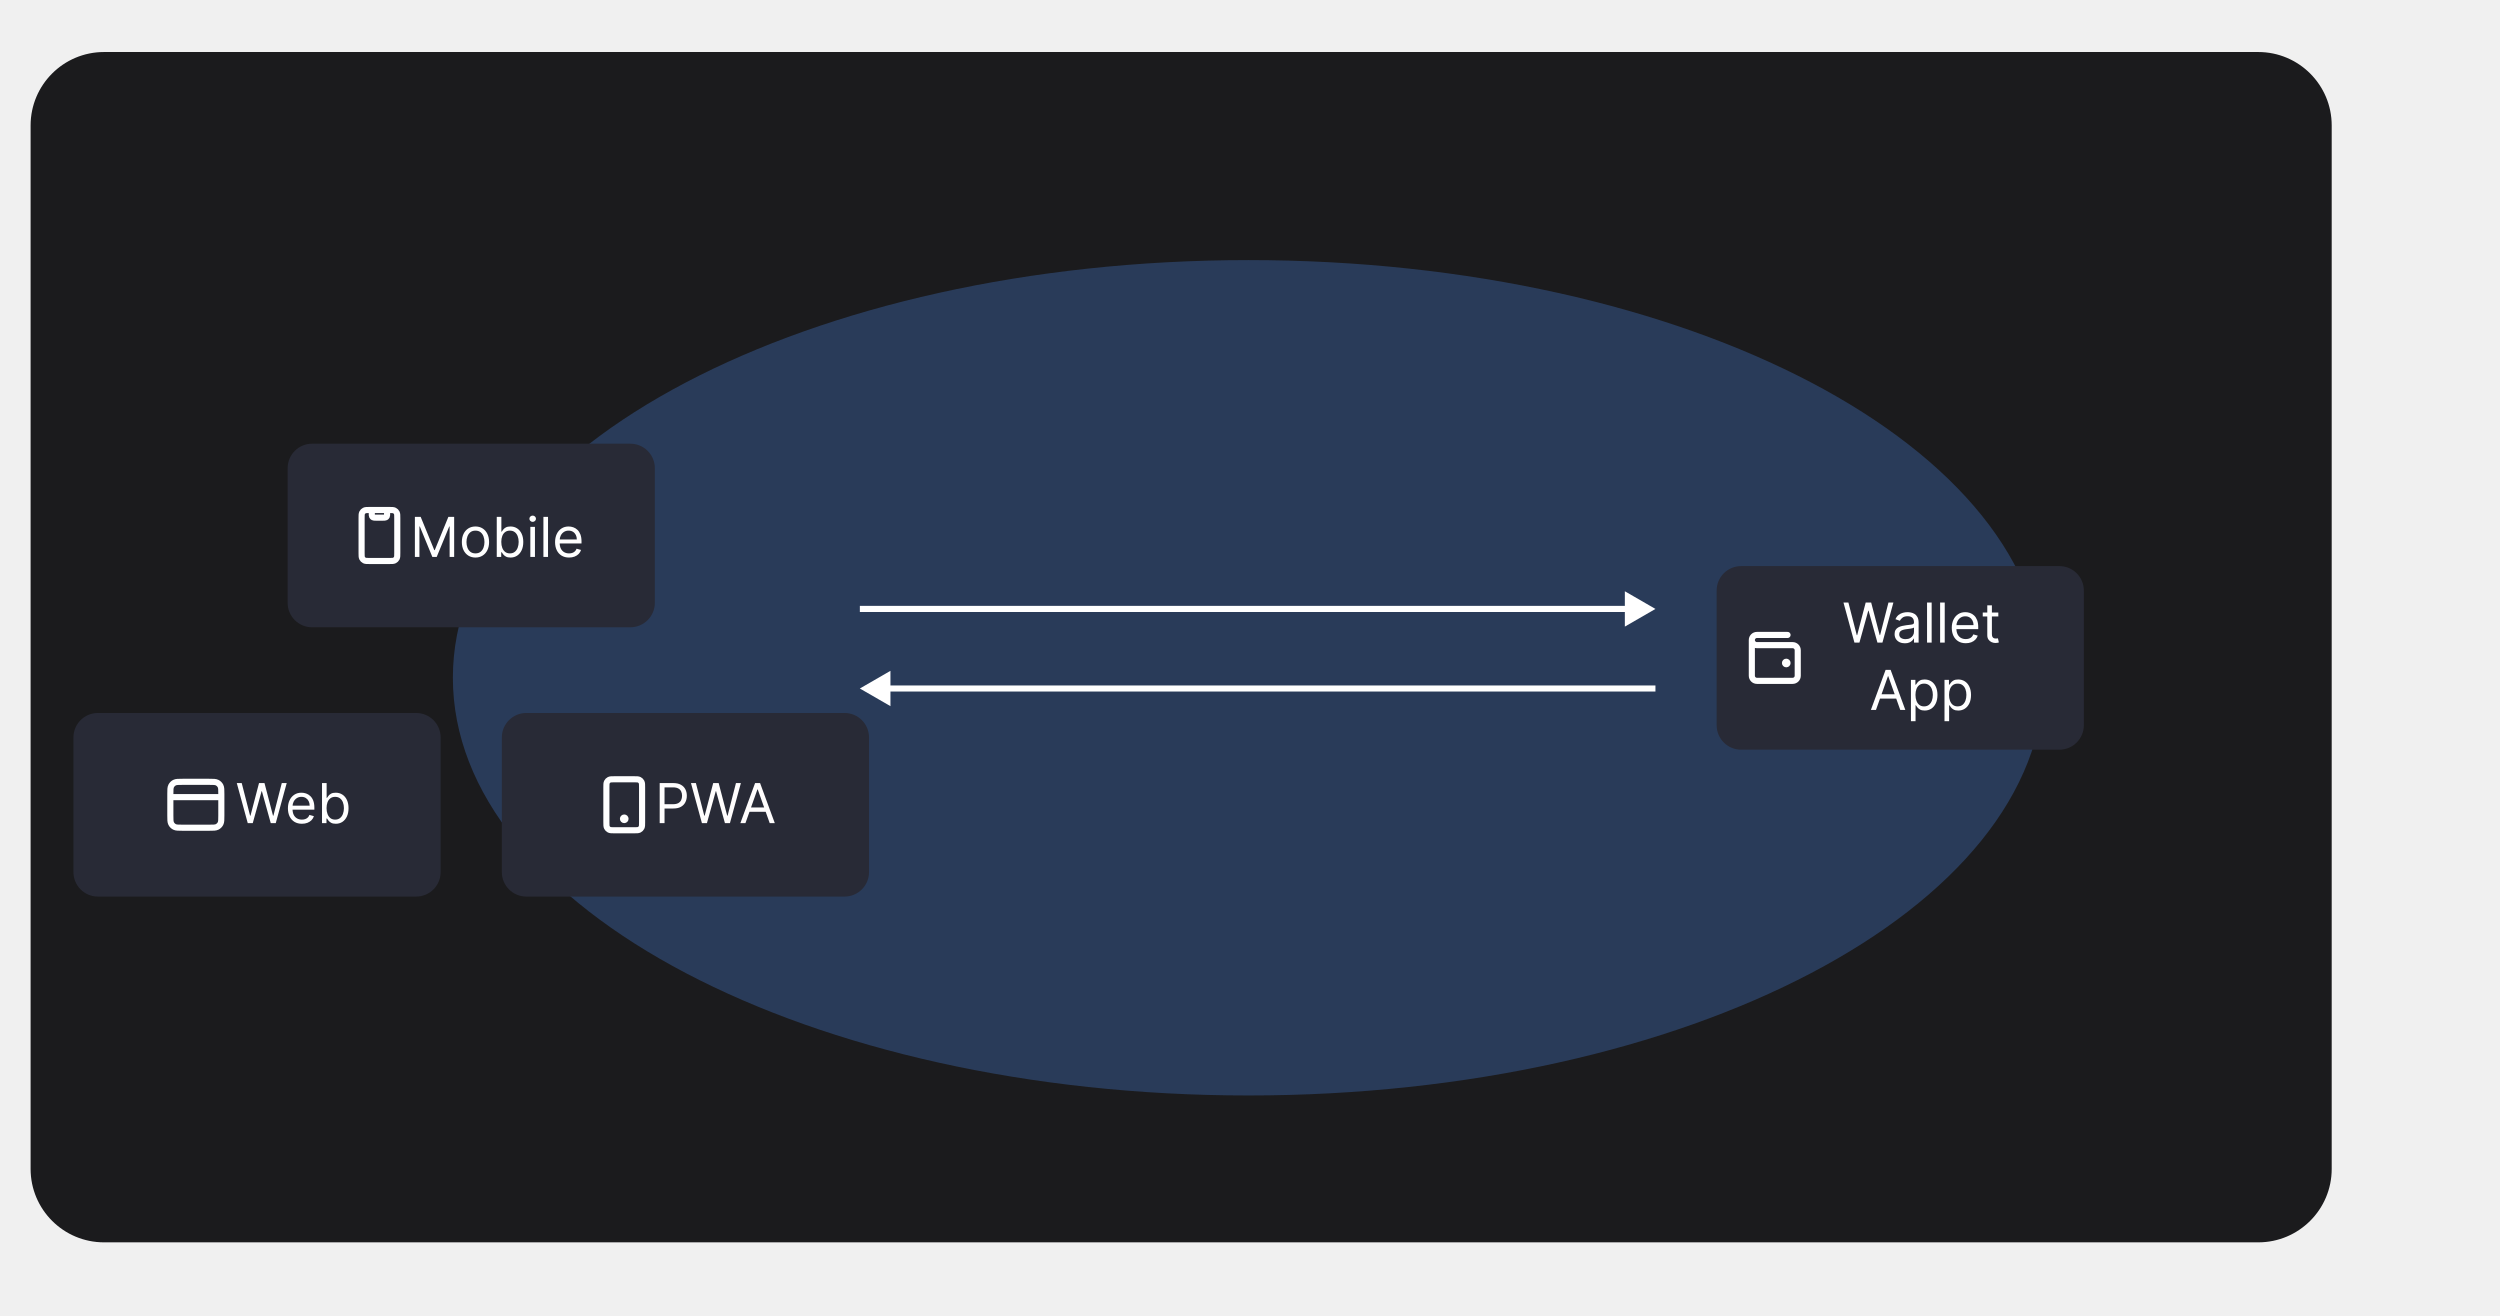
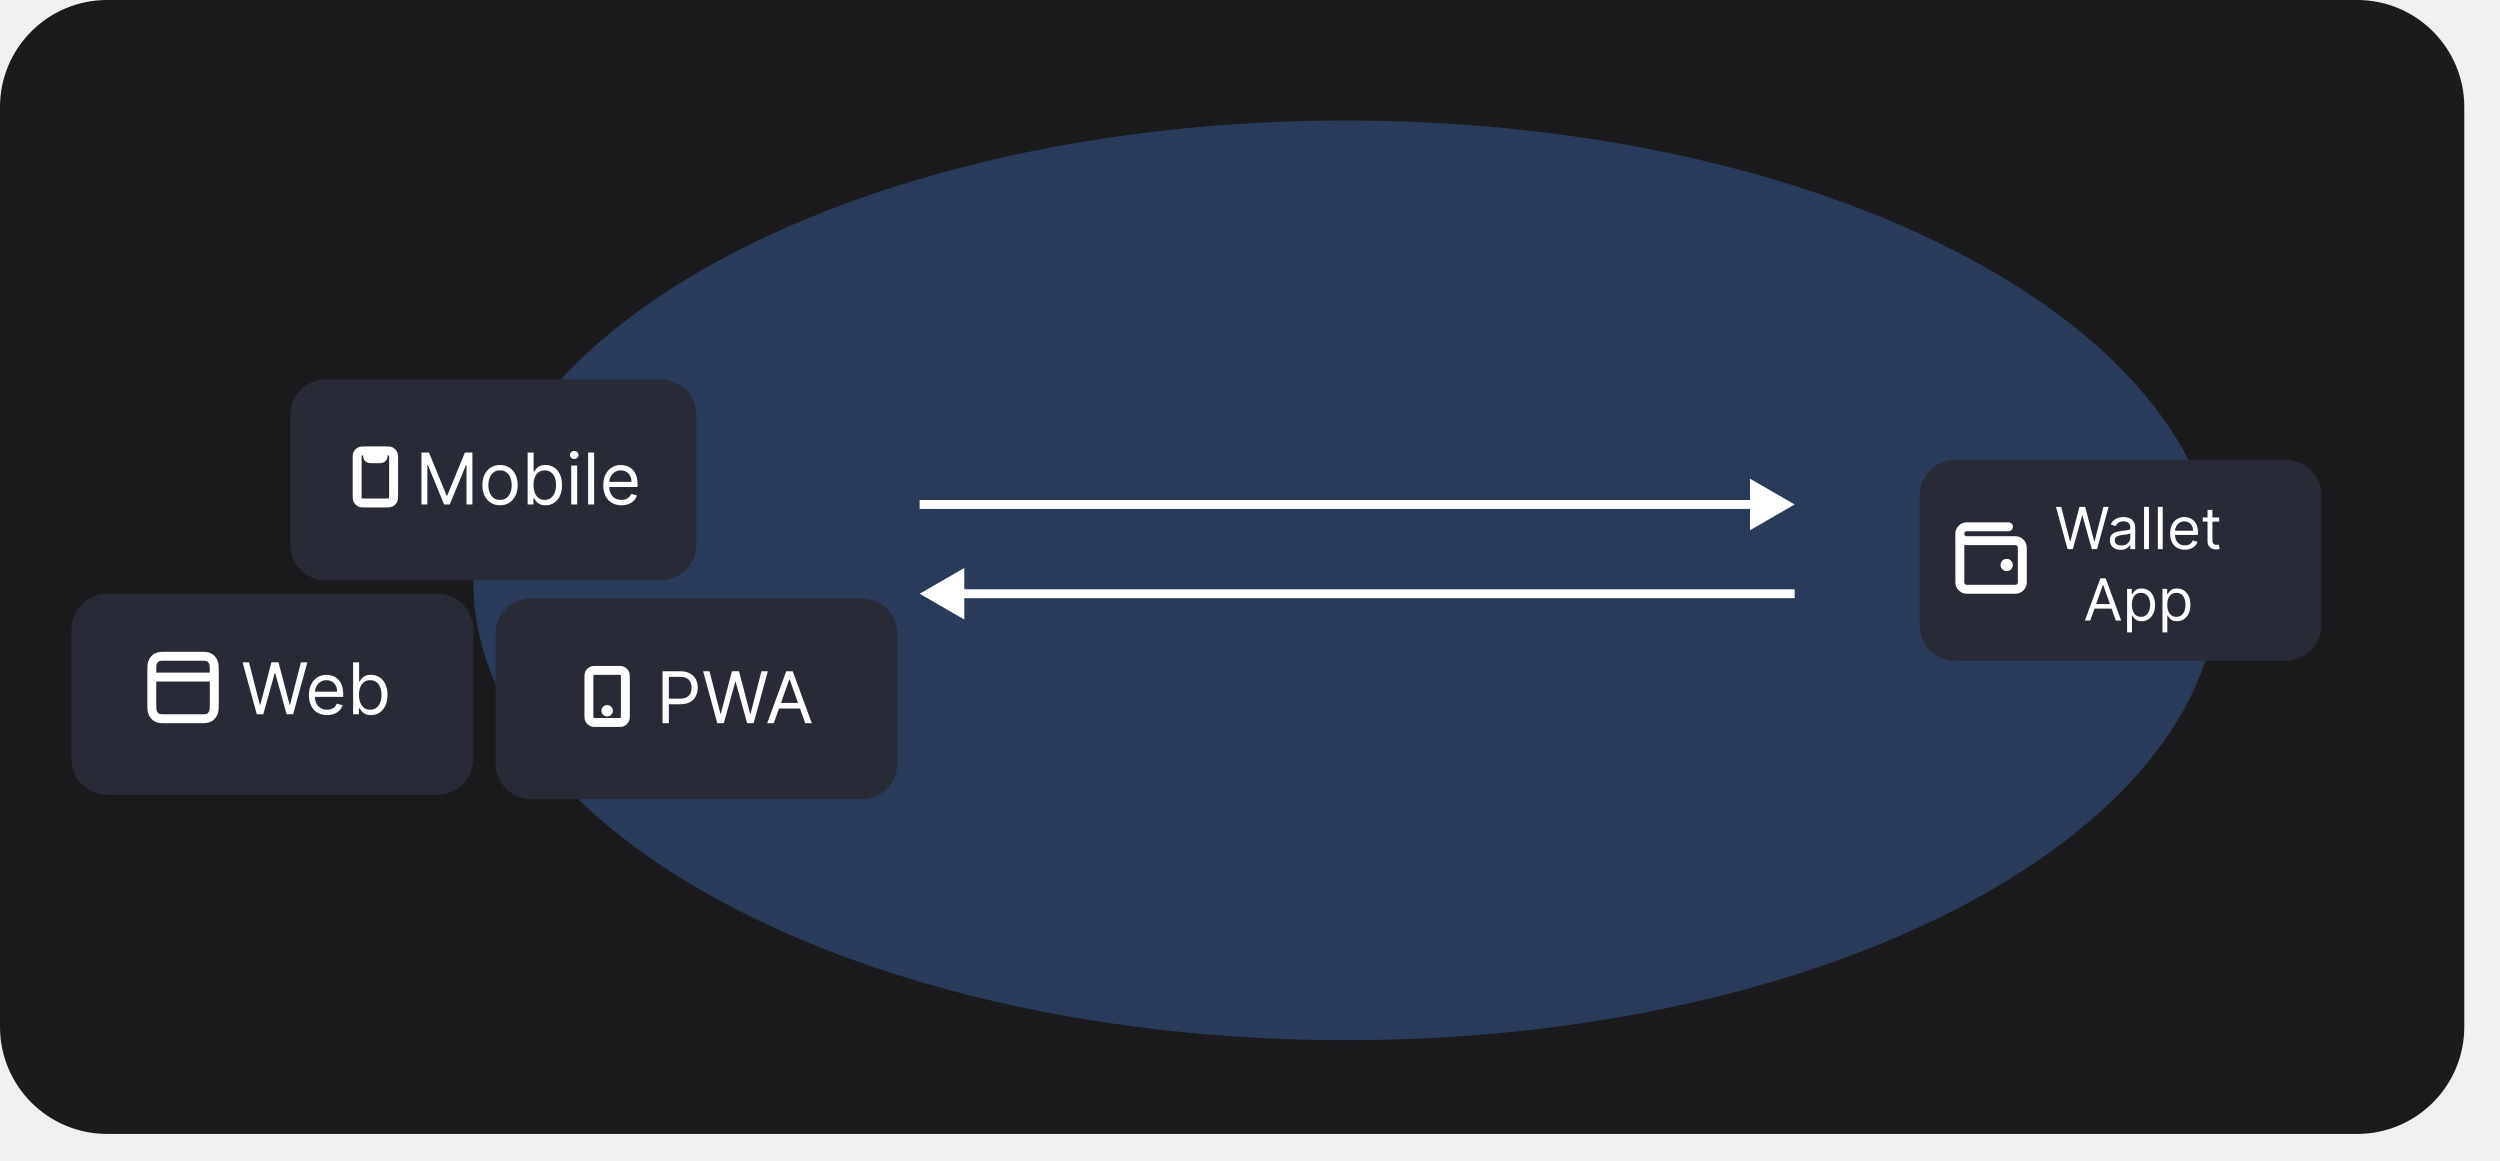
- <svg xmlns="http://www.w3.org/2000/svg" width="817" height="430" viewBox="0 0 817 430" fill="none">
-   <rect x="10" y="17" width="752" height="389" rx="24" fill="#1B1B1D" />
-   <ellipse cx="408" cy="221.5" rx="260" ry="136.5" fill="#4A86E8" fill-opacity="0.3" />
-   <path d="M541 199L531 193.227L531 204.774L541 199ZM281 200L532 200L532 198L281 198L281 200Z" fill="white" />
-   <path d="M281 225L291 230.774L291 219.226L281 225ZM290 226L541 226L541 224L290 224L290 226Z" fill="white" />
-   <path d="M94 153C94 148.582 97.582 145 102 145H206C210.418 145 214 148.582 214 153V197C214 201.418 210.418 205 206 205H102C97.582 205 94 201.418 94 197V153Z" fill="#282A36" />
-   <path d="M135.585 168.909H137.477L141.926 179.776H142.08L146.528 168.909H148.42V182H146.938V172.054H146.81L142.719 182H141.287L137.196 172.054H137.068V182H135.585V168.909ZM155.383 182.205C154.497 182.205 153.719 181.994 153.05 181.572C152.385 181.15 151.865 180.56 151.49 179.801C151.119 179.043 150.934 178.156 150.934 177.142C150.934 176.119 151.119 175.227 151.49 174.464C151.865 173.701 152.385 173.109 153.05 172.687C153.719 172.265 154.497 172.054 155.383 172.054C156.269 172.054 157.045 172.265 157.71 172.687C158.379 173.109 158.899 173.701 159.269 174.464C159.644 175.227 159.832 176.119 159.832 177.142C159.832 178.156 159.644 179.043 159.269 179.801C158.899 180.56 158.379 181.15 157.71 181.572C157.045 181.994 156.269 182.205 155.383 182.205ZM155.383 180.849C156.056 180.849 156.61 180.677 157.045 180.332C157.48 179.987 157.801 179.533 158.01 178.97C158.219 178.408 158.323 177.798 158.323 177.142C158.323 176.486 158.219 175.874 158.01 175.308C157.801 174.741 157.48 174.283 157.045 173.933C156.61 173.584 156.056 173.409 155.383 173.409C154.71 173.409 154.156 173.584 153.721 173.933C153.286 174.283 152.965 174.741 152.756 175.308C152.547 175.874 152.443 176.486 152.443 177.142C152.443 177.798 152.547 178.408 152.756 178.97C152.965 179.533 153.286 179.987 153.721 180.332C154.156 180.677 154.71 180.849 155.383 180.849ZM162.339 182V168.909H163.848V173.741H163.975C164.086 173.571 164.24 173.354 164.436 173.089C164.636 172.821 164.922 172.582 165.292 172.374C165.667 172.161 166.174 172.054 166.814 172.054C167.64 172.054 168.369 172.261 169 172.674C169.63 173.087 170.123 173.673 170.476 174.432C170.83 175.19 171.007 176.085 171.007 177.116C171.007 178.156 170.83 179.058 170.476 179.82C170.123 180.579 169.632 181.167 169.006 181.585C168.38 181.998 167.657 182.205 166.839 182.205C166.208 182.205 165.703 182.1 165.324 181.891C164.945 181.678 164.653 181.437 164.449 181.169C164.244 180.896 164.086 180.67 163.975 180.491H163.797V182H162.339ZM163.822 177.091C163.822 177.832 163.931 178.487 164.148 179.053C164.365 179.616 164.683 180.057 165.1 180.376C165.518 180.692 166.029 180.849 166.635 180.849C167.265 180.849 167.792 180.683 168.213 180.351C168.64 180.014 168.959 179.562 169.172 178.996C169.39 178.425 169.498 177.79 169.498 177.091C169.498 176.401 169.392 175.778 169.179 175.224C168.97 174.666 168.652 174.225 168.226 173.901C167.804 173.573 167.274 173.409 166.635 173.409C166.021 173.409 165.505 173.565 165.088 173.876C164.67 174.183 164.355 174.613 164.142 175.167C163.929 175.717 163.822 176.358 163.822 177.091ZM173.314 182V172.182H174.823V182H173.314ZM174.081 170.545C173.787 170.545 173.534 170.445 173.321 170.245C173.112 170.045 173.007 169.804 173.007 169.523C173.007 169.241 173.112 169.001 173.321 168.8C173.534 168.6 173.787 168.5 174.081 168.5C174.375 168.5 174.627 168.6 174.836 168.8C175.049 169.001 175.155 169.241 175.155 169.523C175.155 169.804 175.049 170.045 174.836 170.245C174.627 170.445 174.375 170.545 174.081 170.545ZM179.094 168.909V182H177.586V168.909H179.094ZM185.974 182.205C185.028 182.205 184.212 181.996 183.526 181.578C182.844 181.156 182.317 180.568 181.947 179.814C181.58 179.055 181.397 178.173 181.397 177.168C181.397 176.162 181.58 175.276 181.947 174.509C182.317 173.737 182.833 173.136 183.494 172.706C184.158 172.271 184.934 172.054 185.82 172.054C186.332 172.054 186.837 172.139 187.335 172.31C187.834 172.48 188.288 172.757 188.697 173.141C189.106 173.52 189.432 174.023 189.675 174.649C189.918 175.276 190.039 176.047 190.039 176.963V177.602H182.471V176.298H188.505C188.505 175.744 188.394 175.25 188.173 174.815C187.955 174.381 187.644 174.038 187.239 173.786C186.839 173.535 186.366 173.409 185.82 173.409C185.219 173.409 184.7 173.558 184.261 173.857C183.826 174.151 183.491 174.534 183.257 175.007C183.023 175.48 182.906 175.987 182.906 176.528V177.398C182.906 178.139 183.033 178.768 183.289 179.283C183.549 179.795 183.909 180.185 184.369 180.453C184.83 180.717 185.364 180.849 185.974 180.849C186.37 180.849 186.728 180.794 187.048 180.683C187.371 180.568 187.651 180.398 187.885 180.172C188.119 179.942 188.3 179.656 188.428 179.315L189.886 179.724C189.732 180.219 189.474 180.653 189.112 181.028C188.75 181.399 188.303 181.689 187.77 181.898C187.237 182.102 186.638 182.205 185.974 182.205Z" fill="white" />
-   <path d="M126.5 166.667V167.833C126.5 168.3 126.5 168.533 126.409 168.712C126.329 168.868 126.202 168.996 126.045 169.076C125.867 169.167 125.633 169.167 125.167 169.167H122.833C122.367 169.167 122.133 169.167 121.955 169.076C121.798 168.996 121.671 168.868 121.591 168.712C121.5 168.533 121.5 168.3 121.5 167.833V166.667M120.833 183.333H127.167C128.1 183.333 128.567 183.333 128.923 183.152C129.237 182.992 129.492 182.737 129.652 182.423C129.833 182.067 129.833 181.6 129.833 180.667V169.333C129.833 168.4 129.833 167.933 129.652 167.577C129.492 167.263 129.237 167.008 128.923 166.848C128.567 166.667 128.1 166.667 127.167 166.667H120.833C119.9 166.667 119.433 166.667 119.077 166.848C118.763 167.008 118.508 167.263 118.348 167.577C118.167 167.933 118.167 168.4 118.167 169.333V180.667C118.167 181.6 118.167 182.067 118.348 182.423C118.508 182.737 118.763 182.992 119.077 183.152C119.433 183.333 119.9 183.333 120.833 183.333Z" stroke="white" stroke-width="2" stroke-linecap="round" stroke-linejoin="round" />
-   <path d="M24 241C24 236.582 27.582 233 32 233H136C140.418 233 144 236.582 144 241V285C144 289.418 140.418 293 136 293H32C27.582 293 24 289.418 24 285V241Z" fill="#282A36" />
-   <path d="M72.333 260.5H55.667M55.667 259.5L55.667 266.5C55.667 267.9 55.667 268.6 55.939 269.135C56.179 269.605 56.561 269.988 57.032 270.228C57.566 270.5 58.267 270.5 59.667 270.5H68.333C69.734 270.5 70.433 270.5 70.968 270.228C71.439 269.988 71.821 269.605 72.061 269.135C72.333 268.6 72.333 267.9 72.333 266.5V259.5C72.333 258.1 72.333 257.4 72.061 256.865C71.821 256.395 71.439 256.012 70.968 255.772C70.433 255.5 69.734 255.5 68.333 255.5L59.667 255.5C58.267 255.5 57.566 255.5 57.032 255.772C56.561 256.012 56.179 256.395 55.939 256.865C55.667 257.4 55.667 258.1 55.667 259.5Z" stroke="white" stroke-width="2" stroke-linecap="round" stroke-linejoin="round" />
-   <path d="M80.963 269L77.383 255.909H78.994L81.73 266.571H81.858L84.645 255.909H86.435L89.222 266.571H89.349L92.085 255.909H93.696L90.117 269H88.48L85.591 258.568H85.489L82.599 269H80.963ZM98.669 269.205C97.723 269.205 96.907 268.996 96.221 268.578C95.539 268.156 95.013 267.568 94.642 266.814C94.276 266.055 94.092 265.173 94.092 264.168C94.092 263.162 94.276 262.276 94.642 261.509C95.013 260.737 95.528 260.136 96.189 259.706C96.854 259.271 97.629 259.054 98.516 259.054C99.027 259.054 99.532 259.139 100.031 259.31C100.529 259.48 100.983 259.757 101.392 260.141C101.801 260.52 102.127 261.023 102.37 261.649C102.613 262.276 102.734 263.047 102.734 263.963V264.602H95.166V263.298H101.2C101.2 262.744 101.089 262.25 100.868 261.815C100.651 261.381 100.339 261.038 99.935 260.786C99.534 260.535 99.061 260.409 98.516 260.409C97.915 260.409 97.395 260.558 96.956 260.857C96.521 261.151 96.187 261.534 95.952 262.007C95.718 262.48 95.601 262.987 95.601 263.528V264.398C95.601 265.139 95.729 265.768 95.984 266.283C96.244 266.795 96.604 267.185 97.065 267.453C97.525 267.717 98.06 267.849 98.669 267.849C99.065 267.849 99.423 267.794 99.743 267.683C100.067 267.568 100.346 267.398 100.58 267.172C100.815 266.942 100.996 266.656 101.124 266.315L102.581 266.724C102.428 267.219 102.17 267.653 101.808 268.028C101.445 268.399 100.998 268.689 100.465 268.898C99.933 269.102 99.334 269.205 98.669 269.205ZM105.234 269V255.909H106.742V260.741H106.87C106.981 260.571 107.134 260.354 107.33 260.089C107.531 259.821 107.816 259.582 108.187 259.374C108.562 259.161 109.069 259.054 109.708 259.054C110.535 259.054 111.263 259.261 111.894 259.674C112.525 260.087 113.017 260.673 113.371 261.432C113.724 262.19 113.901 263.085 113.901 264.116C113.901 265.156 113.724 266.058 113.371 266.82C113.017 267.579 112.527 268.167 111.901 268.585C111.274 268.998 110.552 269.205 109.734 269.205C109.103 269.205 108.598 269.1 108.219 268.891C107.839 268.678 107.548 268.437 107.343 268.169C107.138 267.896 106.981 267.67 106.87 267.491H106.691V269H105.234ZM106.717 264.091C106.717 264.832 106.825 265.487 107.043 266.053C107.26 266.616 107.577 267.057 107.995 267.376C108.413 267.692 108.924 267.849 109.529 267.849C110.16 267.849 110.686 267.683 111.108 267.351C111.534 267.014 111.854 266.562 112.067 265.996C112.284 265.425 112.393 264.79 112.393 264.091C112.393 263.401 112.286 262.778 112.073 262.224C111.864 261.666 111.547 261.225 111.121 260.901C110.699 260.573 110.168 260.409 109.529 260.409C108.915 260.409 108.4 260.565 107.982 260.876C107.565 261.183 107.249 261.613 107.036 262.167C106.823 262.717 106.717 263.358 106.717 264.091Z" fill="white" />
-   <path d="M164 241C164 236.582 167.582 233 172 233H276C280.418 233 284 236.582 284 241V285C284 289.418 280.418 293 276 293H172C167.582 293 164 289.418 164 285V241Z" fill="#282A36" />
-   <path d="M215.585 269V255.909H220.009C221.036 255.909 221.875 256.094 222.527 256.465C223.183 256.832 223.669 257.328 223.984 257.955C224.3 258.581 224.457 259.28 224.457 260.051C224.457 260.822 224.3 261.523 223.984 262.154C223.673 262.785 223.192 263.288 222.54 263.663C221.888 264.033 221.053 264.219 220.034 264.219H216.864V262.812H219.983C220.686 262.812 221.251 262.691 221.677 262.448C222.103 262.205 222.412 261.877 222.604 261.464C222.8 261.046 222.898 260.575 222.898 260.051C222.898 259.527 222.8 259.058 222.604 258.645C222.412 258.232 222.101 257.908 221.67 257.673C221.24 257.435 220.669 257.315 219.957 257.315H217.17V269H215.585ZM229.389 269L225.809 255.909H227.42L230.156 266.571H230.284L233.071 255.909H234.86L237.647 266.571H237.775L240.511 255.909H242.122L238.542 269H236.906L234.017 258.568H233.914L231.025 269H229.389ZM243.614 269H241.952L246.759 255.909H248.396L253.202 269H251.54L247.629 257.98H247.526L243.614 269ZM244.228 263.886H250.927V265.293H244.228V263.886Z" fill="#FFFDFD" />
-   <path d="M204 267.583H204.008M200.833 271.333H207.167C208.1 271.333 208.567 271.333 208.923 271.152C209.237 270.992 209.492 270.737 209.652 270.423C209.833 270.067 209.833 269.6 209.833 268.667V257.333C209.833 256.4 209.833 255.933 209.652 255.577C209.492 255.263 209.237 255.008 208.923 254.848C208.567 254.667 208.1 254.667 207.167 254.667H200.833C199.9 254.667 199.433 254.667 199.077 254.848C198.763 255.008 198.508 255.263 198.348 255.577C198.167 255.933 198.167 256.4 198.167 257.333V268.667C198.167 269.6 198.167 270.067 198.348 270.423C198.508 270.737 198.763 270.992 199.077 271.152C199.433 271.333 199.9 271.333 200.833 271.333ZM204.417 267.583C204.417 267.813 204.23 268 204 268C203.77 268 203.583 267.813 203.583 267.583C203.583 267.353 203.77 267.167 204 267.167C204.23 267.167 204.417 267.353 204.417 267.583Z" stroke="white" stroke-width="2" stroke-linecap="round" stroke-linejoin="round" />
-   <path d="M561 193C561 188.582 564.582 185 569 185H673C677.418 185 681 188.582 681 193V237C681 241.418 677.418 245 673 245H569C564.582 245 561 241.418 561 237V193Z" fill="#282A36" />
-   <path d="M606.027 210L602.447 196.909H604.058L606.794 207.571H606.921L609.708 196.909H611.498L614.285 207.571H614.413L617.149 196.909H618.76L615.18 210H613.544L610.654 199.568H610.552L607.663 210H606.027ZM622.505 210.23C621.883 210.23 621.318 210.113 620.811 209.879C620.304 209.64 619.902 209.297 619.603 208.849C619.305 208.398 619.156 207.852 619.156 207.213C619.156 206.651 619.267 206.195 619.488 205.845C619.71 205.491 620.006 205.214 620.377 205.014C620.747 204.814 621.157 204.665 621.604 204.567C622.056 204.464 622.509 204.384 622.965 204.324C623.562 204.247 624.046 204.19 624.416 204.151C624.791 204.109 625.064 204.038 625.235 203.94C625.409 203.842 625.497 203.672 625.497 203.429V203.378C625.497 202.747 625.324 202.257 624.979 201.908C624.638 201.558 624.12 201.384 623.426 201.384C622.706 201.384 622.141 201.541 621.732 201.857C621.323 202.172 621.035 202.509 620.869 202.866L619.437 202.355C619.693 201.759 620.034 201.294 620.46 200.962C620.89 200.625 621.359 200.391 621.866 200.259C622.377 200.122 622.88 200.054 623.375 200.054C623.69 200.054 624.052 200.092 624.461 200.169C624.875 200.241 625.273 200.393 625.657 200.623C626.044 200.853 626.366 201.2 626.622 201.665C626.877 202.129 627.005 202.751 627.005 203.531V210H625.497V208.67H625.42C625.318 208.884 625.147 209.112 624.909 209.354C624.67 209.597 624.353 209.804 623.956 209.974C623.56 210.145 623.076 210.23 622.505 210.23ZM622.735 208.875C623.332 208.875 623.835 208.758 624.244 208.523C624.657 208.289 624.968 207.987 625.177 207.616C625.39 207.245 625.497 206.855 625.497 206.446V205.065C625.433 205.142 625.292 205.212 625.075 205.276C624.862 205.336 624.615 205.389 624.333 205.436C624.056 205.479 623.786 205.517 623.522 205.551C623.262 205.581 623.051 205.607 622.889 205.628C622.497 205.679 622.13 205.762 621.789 205.877C621.453 205.988 621.18 206.156 620.971 206.382C620.767 206.604 620.664 206.906 620.664 207.29C620.664 207.814 620.858 208.21 621.246 208.479C621.638 208.743 622.134 208.875 622.735 208.875ZM631.267 196.909V210H629.759V196.909H631.267ZM635.539 196.909V210H634.03V196.909H635.539ZM642.418 210.205C641.472 210.205 640.656 209.996 639.97 209.578C639.288 209.156 638.762 208.568 638.391 207.814C638.025 207.055 637.841 206.173 637.841 205.168C637.841 204.162 638.025 203.276 638.391 202.509C638.762 201.737 639.277 201.136 639.938 200.706C640.603 200.271 641.378 200.054 642.265 200.054C642.776 200.054 643.281 200.139 643.78 200.31C644.278 200.48 644.732 200.757 645.141 201.141C645.55 201.52 645.876 202.023 646.119 202.649C646.362 203.276 646.483 204.047 646.483 204.963V205.602H638.915V204.298H644.949C644.949 203.744 644.839 203.25 644.617 202.815C644.4 202.381 644.089 202.038 643.684 201.786C643.283 201.535 642.81 201.409 642.265 201.409C641.664 201.409 641.144 201.558 640.705 201.857C640.27 202.151 639.936 202.534 639.701 203.007C639.467 203.48 639.35 203.987 639.35 204.528V205.398C639.35 206.139 639.478 206.768 639.733 207.283C639.993 207.795 640.353 208.185 640.814 208.453C641.274 208.717 641.809 208.849 642.418 208.849C642.814 208.849 643.172 208.794 643.492 208.683C643.816 208.568 644.095 208.398 644.329 208.172C644.564 207.942 644.745 207.656 644.873 207.315L646.33 207.724C646.177 208.219 645.919 208.653 645.557 209.028C645.194 209.399 644.747 209.689 644.214 209.898C643.682 210.102 643.083 210.205 642.418 210.205ZM653.048 200.182V201.46H647.96V200.182H653.048ZM649.443 197.83H650.951V207.188C650.951 207.614 651.013 207.933 651.137 208.146C651.265 208.355 651.427 208.496 651.623 208.568C651.823 208.636 652.034 208.67 652.255 208.67C652.422 208.67 652.558 208.662 652.665 208.645C652.771 208.624 652.856 208.607 652.92 208.594L653.227 209.949C653.125 209.987 652.982 210.026 652.799 210.064C652.616 210.107 652.383 210.128 652.102 210.128C651.676 210.128 651.258 210.036 650.849 209.853C650.444 209.67 650.108 209.391 649.839 209.016C649.575 208.641 649.443 208.168 649.443 207.597V197.83ZM613.071 232H611.409L616.216 218.909H617.853L622.659 232H620.998L617.086 220.98H616.983L613.071 232ZM613.685 226.886H620.384V228.293H613.685V226.886ZM624.494 235.682V222.182H625.951V223.741H626.13C626.241 223.571 626.395 223.354 626.591 223.089C626.791 222.821 627.076 222.582 627.447 222.374C627.822 222.161 628.329 222.054 628.968 222.054C629.795 222.054 630.524 222.261 631.154 222.674C631.785 223.087 632.277 223.673 632.631 224.432C632.985 225.19 633.162 226.085 633.162 227.116C633.162 228.156 632.985 229.058 632.631 229.82C632.277 230.579 631.787 231.167 631.161 231.585C630.534 231.998 629.812 232.205 628.994 232.205C628.363 232.205 627.858 232.1 627.479 231.891C627.1 231.678 626.808 231.437 626.603 231.169C626.399 230.896 626.241 230.67 626.13 230.491H626.002V235.682H624.494ZM625.977 227.091C625.977 227.832 626.086 228.487 626.303 229.053C626.52 229.616 626.838 230.057 627.255 230.376C627.673 230.692 628.184 230.849 628.789 230.849C629.42 230.849 629.946 230.683 630.368 230.351C630.794 230.014 631.114 229.562 631.327 228.996C631.544 228.425 631.653 227.79 631.653 227.091C631.653 226.401 631.547 225.778 631.333 225.224C631.125 224.666 630.807 224.225 630.381 223.901C629.959 223.573 629.429 223.409 628.789 223.409C628.176 223.409 627.66 223.565 627.243 223.876C626.825 224.183 626.51 224.613 626.297 225.167C626.083 225.717 625.977 226.358 625.977 227.091ZM635.463 235.682V222.182H636.92V223.741H637.099C637.21 223.571 637.363 223.354 637.559 223.089C637.76 222.821 638.045 222.582 638.416 222.374C638.791 222.161 639.298 222.054 639.937 222.054C640.764 222.054 641.493 222.261 642.123 222.674C642.754 223.087 643.246 223.673 643.6 224.432C643.953 225.19 644.13 226.085 644.13 227.116C644.13 228.156 643.953 229.058 643.6 229.82C643.246 230.579 642.756 231.167 642.13 231.585C641.503 231.998 640.781 232.205 639.963 232.205C639.332 232.205 638.827 232.1 638.448 231.891C638.069 231.678 637.777 231.437 637.572 231.169C637.368 230.896 637.21 230.67 637.099 230.491H636.971V235.682H635.463ZM636.946 227.091C636.946 227.832 637.054 228.487 637.272 229.053C637.489 229.616 637.806 230.057 638.224 230.376C638.642 230.692 639.153 230.849 639.758 230.849C640.389 230.849 640.915 230.683 641.337 230.351C641.763 230.014 642.083 229.562 642.296 228.996C642.513 228.425 642.622 227.79 642.622 227.091C642.622 226.401 642.515 225.778 642.302 225.224C642.093 224.666 641.776 224.225 641.35 223.901C640.928 223.573 640.397 223.409 639.758 223.409C639.145 223.409 638.629 223.565 638.211 223.876C637.794 224.183 637.478 224.613 637.265 225.167C637.052 225.717 636.946 226.358 636.946 227.091Z" fill="white" />
-   <path d="M583.75 216.667H583.758M572.5 209.167V220.833C572.5 221.754 573.246 222.5 574.167 222.5H585.833C586.754 222.5 587.5 221.754 587.5 220.833V212.5C587.5 211.58 586.754 210.833 585.833 210.833L574.167 210.833C573.246 210.833 572.5 210.087 572.5 209.167ZM572.5 209.167C572.5 208.246 573.246 207.5 574.167 207.5H584.167M584.167 216.667C584.167 216.897 583.98 217.083 583.75 217.083C583.52 217.083 583.333 216.897 583.333 216.667C583.333 216.437 583.52 216.25 583.75 216.25C583.98 216.25 584.167 216.437 584.167 216.667Z" stroke="white" stroke-width="2" stroke-linecap="round" stroke-linejoin="round" />
+ <svg xmlns="http://www.w3.org/2000/svg" width="560" height="260" viewBox="0 0 560 260" fill="none">
+   <rect width="552" height="254" rx="24" fill="#1B1B1D" />
+   <ellipse cx="301.5" cy="130" rx="195.5" ry="103" fill="#4A86E8" fill-opacity="0.3" />
+   <path d="M402 113L392 107.227L392 118.774L402 113ZM206 114L393 114L393 112L206 112L206 114Z" fill="white" />
+   <path d="M206 133L216 138.774L216 127.226L206 133ZM215 134L402 134L402 132L215 132L215 134Z" fill="white" />
+   <path d="M65 93C65 88.582 68.582 85 73 85H148C152.418 85 156 88.582 156 93V122C156 126.418 152.418 130 148 130H73C68.582 130 65 126.418 65 122V93Z" fill="#282A36" />
+   <path d="M94.409 101.364H96.091L100.045 111.023H100.182L104.136 101.364H105.818V113H104.5V104.159H104.386L100.75 113H99.477L95.841 104.159H95.727V113H94.409V101.364ZM112.007 113.182C111.219 113.182 110.528 112.994 109.933 112.619C109.342 112.244 108.88 111.72 108.547 111.045C108.217 110.371 108.053 109.583 108.053 108.682C108.053 107.773 108.217 106.979 108.547 106.301C108.88 105.623 109.342 105.097 109.933 104.722C110.528 104.347 111.219 104.159 112.007 104.159C112.795 104.159 113.484 104.347 114.075 104.722C114.67 105.097 115.132 105.623 115.462 106.301C115.795 106.979 115.962 107.773 115.962 108.682C115.962 109.583 115.795 110.371 115.462 111.045C115.132 111.72 114.67 112.244 114.075 112.619C113.484 112.994 112.795 113.182 112.007 113.182ZM112.007 111.977C112.606 111.977 113.098 111.824 113.484 111.517C113.871 111.21 114.157 110.807 114.342 110.307C114.528 109.807 114.621 109.265 114.621 108.682C114.621 108.098 114.528 107.555 114.342 107.051C114.157 106.547 113.871 106.14 113.484 105.83C113.098 105.519 112.606 105.364 112.007 105.364C111.409 105.364 110.916 105.519 110.53 105.83C110.143 106.14 109.857 106.547 109.672 107.051C109.486 107.555 109.393 108.098 109.393 108.682C109.393 109.265 109.486 109.807 109.672 110.307C109.857 110.807 110.143 111.21 110.53 111.517C110.916 111.824 111.409 111.977 112.007 111.977ZM118.19 113V101.364H119.531V105.659H119.645C119.743 105.508 119.88 105.314 120.054 105.08C120.232 104.841 120.486 104.629 120.815 104.443C121.149 104.254 121.599 104.159 122.168 104.159C122.902 104.159 123.55 104.343 124.111 104.71C124.671 105.078 125.109 105.598 125.423 106.273C125.738 106.947 125.895 107.742 125.895 108.659C125.895 109.583 125.738 110.384 125.423 111.062C125.109 111.737 124.673 112.259 124.116 112.631C123.56 112.998 122.918 113.182 122.19 113.182C121.63 113.182 121.181 113.089 120.844 112.903C120.507 112.714 120.247 112.5 120.065 112.261C119.884 112.019 119.743 111.818 119.645 111.659H119.486V113H118.19ZM119.509 108.636C119.509 109.295 119.605 109.877 119.798 110.381C119.991 110.881 120.274 111.273 120.645 111.557C121.016 111.837 121.471 111.977 122.009 111.977C122.569 111.977 123.037 111.83 123.412 111.534C123.791 111.235 124.075 110.833 124.264 110.33C124.457 109.822 124.554 109.258 124.554 108.636C124.554 108.023 124.459 107.47 124.27 106.977C124.084 106.481 123.802 106.089 123.423 105.801C123.048 105.509 122.577 105.364 122.009 105.364C121.463 105.364 121.005 105.502 120.634 105.778C120.262 106.051 119.982 106.434 119.793 106.926C119.603 107.415 119.509 107.985 119.509 108.636ZM127.946 113V104.273H129.287V113H127.946ZM128.628 102.818C128.366 102.818 128.141 102.729 127.952 102.551C127.766 102.373 127.673 102.159 127.673 101.909C127.673 101.659 127.766 101.445 127.952 101.267C128.141 101.089 128.366 101 128.628 101C128.889 101 129.113 101.089 129.298 101.267C129.488 101.445 129.582 101.659 129.582 101.909C129.582 102.159 129.488 102.373 129.298 102.551C129.113 102.729 128.889 102.818 128.628 102.818ZM133.084 101.364V113H131.743V101.364H133.084ZM139.199 113.182C138.358 113.182 137.633 112.996 137.023 112.625C136.417 112.25 135.949 111.727 135.619 111.057C135.294 110.383 135.131 109.598 135.131 108.705C135.131 107.811 135.294 107.023 135.619 106.341C135.949 105.655 136.407 105.121 136.994 104.739C137.585 104.352 138.275 104.159 139.062 104.159C139.517 104.159 139.966 104.235 140.409 104.386C140.852 104.538 141.256 104.784 141.619 105.125C141.983 105.462 142.273 105.909 142.489 106.466C142.705 107.023 142.812 107.708 142.812 108.523V109.091H136.085V107.932H141.449C141.449 107.439 141.35 107 141.153 106.614C140.96 106.227 140.684 105.922 140.324 105.699C139.968 105.475 139.547 105.364 139.062 105.364C138.528 105.364 138.066 105.496 137.676 105.761C137.29 106.023 136.992 106.364 136.784 106.784C136.576 107.205 136.472 107.655 136.472 108.136V108.909C136.472 109.568 136.585 110.127 136.812 110.585C137.044 111.04 137.364 111.386 137.773 111.625C138.182 111.86 138.657 111.977 139.199 111.977C139.551 111.977 139.869 111.928 140.153 111.83C140.441 111.727 140.689 111.576 140.898 111.375C141.106 111.17 141.267 110.917 141.381 110.614L142.676 110.977C142.54 111.417 142.311 111.803 141.989 112.136C141.667 112.466 141.269 112.723 140.795 112.909C140.322 113.091 139.79 113.182 139.199 113.182Z" fill="white" />
+   <path d="M85.833 101V101.817C85.833 102.143 85.833 102.307 85.77 102.431C85.714 102.541 85.625 102.63 85.515 102.686C85.39 102.75 85.227 102.75 84.9 102.75H83.267C82.94 102.75 82.777 102.75 82.652 102.686C82.542 102.63 82.453 102.541 82.397 102.431C82.333 102.307 82.333 102.143 82.333 101.817V101M81.867 112.667H86.3C86.953 112.667 87.28 112.667 87.53 112.54C87.749 112.428 87.928 112.249 88.04 112.03C88.167 111.78 88.167 111.453 88.167 110.8V102.867C88.167 102.213 88.167 101.887 88.04 101.637C87.928 101.417 87.749 101.239 87.53 101.127C87.28 101 86.953 101 86.3 101H81.867C81.213 101 80.887 101 80.637 101.127C80.418 101.239 80.239 101.417 80.127 101.637C80 101.887 80 102.213 80 102.867V110.8C80 111.453 80 111.78 80.127 112.03C80.239 112.249 80.418 112.428 80.637 112.54C80.887 112.667 81.213 112.667 81.867 112.667Z" stroke="white" stroke-width="2" stroke-linecap="round" stroke-linejoin="round" />
+   <path d="M16 141C16 136.582 19.582 133 24 133H98C102.418 133 106 136.582 106 141V170C106 174.418 102.418 178 98 178H24C19.582 178 16 174.418 16 170V141Z" fill="#282A36" />
+   <path d="M48 151.667H34M34 150.733L34 157.267C34 158.573 34 159.227 34.229 159.726C34.43 160.165 34.752 160.522 35.147 160.746C35.596 161 36.184 161 37.36 161H44.64C45.816 161 46.404 161 46.853 160.746C47.248 160.522 47.57 160.165 47.771 159.726C48 159.227 48 158.573 48 157.267V150.733C48 149.427 48 148.773 47.771 148.274C47.57 147.835 47.248 147.478 46.853 147.254C46.404 147 45.816 147 44.64 147L37.36 147C36.184 147 35.596 147 35.147 147.254C34.752 147.478 34.43 147.835 34.229 148.274C34 148.773 34 149.427 34 150.733Z" stroke="white" stroke-width="2" stroke-linecap="round" stroke-linejoin="round" />
+   <path d="M57.523 160L54.341 148.364H55.773L58.205 157.841H58.318L60.795 148.364H62.386L64.864 157.841H64.977L67.409 148.364H68.841L65.659 160H64.204L61.636 150.727H61.545L58.977 160H57.523ZM73.261 160.182C72.421 160.182 71.695 159.996 71.085 159.625C70.479 159.25 70.011 158.727 69.682 158.057C69.356 157.383 69.193 156.598 69.193 155.705C69.193 154.811 69.356 154.023 69.682 153.341C70.011 152.655 70.47 152.121 71.057 151.739C71.648 151.352 72.337 151.159 73.125 151.159C73.579 151.159 74.028 151.235 74.472 151.386C74.915 151.538 75.318 151.784 75.682 152.125C76.046 152.462 76.335 152.909 76.551 153.466C76.767 154.023 76.875 154.708 76.875 155.523V156.091H70.148V154.932H75.511C75.511 154.439 75.413 154 75.216 153.614C75.023 153.227 74.746 152.922 74.386 152.699C74.03 152.475 73.61 152.364 73.125 152.364C72.591 152.364 72.129 152.496 71.739 152.761C71.352 153.023 71.055 153.364 70.847 153.784C70.638 154.205 70.534 154.655 70.534 155.136V155.909C70.534 156.568 70.648 157.127 70.875 157.585C71.106 158.04 71.426 158.386 71.835 158.625C72.244 158.86 72.72 158.977 73.261 158.977C73.614 158.977 73.932 158.928 74.216 158.83C74.504 158.727 74.752 158.576 74.96 158.375C75.169 158.17 75.329 157.917 75.443 157.614L76.739 157.977C76.602 158.417 76.373 158.803 76.051 159.136C75.729 159.466 75.331 159.723 74.858 159.909C74.385 160.091 73.852 160.182 73.261 160.182ZM79.097 160V148.364H80.438V152.659H80.551C80.65 152.508 80.786 152.314 80.96 152.08C81.138 151.841 81.392 151.629 81.722 151.443C82.055 151.254 82.506 151.159 83.074 151.159C83.809 151.159 84.456 151.343 85.017 151.71C85.578 152.078 86.015 152.598 86.329 153.273C86.644 153.947 86.801 154.742 86.801 155.659C86.801 156.583 86.644 157.384 86.329 158.062C86.015 158.737 85.579 159.259 85.023 159.631C84.466 159.998 83.824 160.182 83.097 160.182C82.536 160.182 82.087 160.089 81.75 159.903C81.413 159.714 81.153 159.5 80.972 159.261C80.79 159.019 80.65 158.818 80.551 158.659H80.392V160H79.097ZM80.415 155.636C80.415 156.295 80.511 156.877 80.704 157.381C80.898 157.881 81.18 158.273 81.551 158.557C81.922 158.837 82.377 158.977 82.915 158.977C83.475 158.977 83.943 158.83 84.318 158.534C84.697 158.235 84.981 157.833 85.171 157.33C85.364 156.822 85.46 156.258 85.46 155.636C85.46 155.023 85.365 154.47 85.176 153.977C84.99 153.481 84.708 153.089 84.329 152.801C83.954 152.509 83.483 152.364 82.915 152.364C82.369 152.364 81.911 152.502 81.54 152.778C81.169 153.051 80.888 153.434 80.699 153.926C80.51 154.415 80.415 154.985 80.415 155.636Z" fill="white" />
+   <path d="M111 142C111 137.582 114.582 134 119 134H193C197.418 134 201 137.582 201 142V171C201 175.418 197.418 179 193 179H119C114.582 179 111 175.418 111 171V142Z" fill="#282A36" />
+   <path d="M148.409 162V150.364H152.341C153.254 150.364 154 150.528 154.58 150.858C155.163 151.184 155.595 151.625 155.875 152.182C156.155 152.739 156.295 153.36 156.295 154.045C156.295 154.731 156.155 155.354 155.875 155.915C155.598 156.475 155.17 156.922 154.591 157.256C154.011 157.585 153.269 157.75 152.364 157.75H149.545V156.5H152.318C152.943 156.5 153.445 156.392 153.824 156.176C154.203 155.96 154.477 155.669 154.648 155.301C154.822 154.93 154.909 154.511 154.909 154.045C154.909 153.58 154.822 153.163 154.648 152.795C154.477 152.428 154.201 152.14 153.818 151.932C153.436 151.72 152.928 151.614 152.295 151.614H149.818V162H148.409ZM160.679 162L157.497 150.364H158.929L161.361 159.841H161.474L163.952 150.364H165.543L168.02 159.841H168.134L170.565 150.364H171.997L168.815 162H167.361L164.793 152.727H164.702L162.134 162H160.679ZM173.324 162H171.847L176.119 150.364H177.574L181.847 162H180.369L176.892 152.205H176.801L173.324 162ZM173.869 157.455H179.824V158.705H173.869V157.455Z" fill="#FFFDFD" />
+   <path d="M136 159.208H136.006M133.783 161.833H138.217C138.87 161.833 139.197 161.833 139.446 161.706C139.666 161.594 139.844 161.416 139.956 161.196C140.083 160.947 140.083 160.62 140.083 159.967V152.033C140.083 151.38 140.083 151.053 139.956 150.804C139.844 150.584 139.666 150.406 139.446 150.294C139.197 150.167 138.87 150.167 138.217 150.167H133.783C133.13 150.167 132.803 150.167 132.554 150.294C132.334 150.406 132.156 150.584 132.044 150.804C131.917 151.053 131.917 151.38 131.917 152.033V159.967C131.917 160.62 131.917 160.947 132.044 161.196C132.156 161.416 132.334 161.594 132.554 161.706C132.803 161.833 133.13 161.833 133.783 161.833ZM136.292 159.208C136.292 159.369 136.161 159.5 136 159.5C135.839 159.5 135.708 159.369 135.708 159.208C135.708 159.047 135.839 158.917 136 158.917C136.161 158.917 136.292 159.047 136.292 159.208Z" stroke="white" stroke-width="2" stroke-linecap="round" stroke-linejoin="round" />
+   <path d="M430 111C430 106.582 433.582 103 438 103H512C516.418 103 520 106.582 520 111V140C520 144.418 516.418 148 512 148H438C433.582 148 430 144.418 430 140V111Z" fill="#282A36" />
+   <path d="M463.13 123L460.545 113.545H461.708L463.684 121.246H463.777L465.789 113.545H467.082L469.095 121.246H469.187L471.163 113.545H472.326L469.741 123H468.559L466.473 115.466H466.399L464.312 123H463.13ZM475.032 123.166C474.582 123.166 474.174 123.082 473.808 122.912C473.442 122.74 473.151 122.492 472.936 122.169C472.72 121.843 472.613 121.449 472.613 120.987C472.613 120.581 472.693 120.252 472.853 119.999C473.013 119.744 473.227 119.544 473.494 119.399C473.762 119.254 474.057 119.147 474.381 119.076C474.707 119.002 475.035 118.944 475.364 118.901C475.795 118.845 476.144 118.804 476.412 118.776C476.683 118.745 476.88 118.694 477.003 118.624C477.129 118.553 477.192 118.43 477.192 118.254V118.217C477.192 117.762 477.067 117.408 476.818 117.156C476.572 116.903 476.198 116.777 475.696 116.777C475.176 116.777 474.768 116.891 474.473 117.119C474.178 117.346 473.97 117.589 473.85 117.848L472.816 117.479C473 117.048 473.247 116.712 473.554 116.472C473.865 116.229 474.204 116.06 474.57 115.964C474.939 115.866 475.302 115.817 475.659 115.817C475.887 115.817 476.149 115.844 476.444 115.9C476.743 115.952 477.03 116.061 477.307 116.228C477.588 116.394 477.82 116.645 478.005 116.98C478.189 117.316 478.282 117.765 478.282 118.328V123H477.192V122.04H477.137C477.063 122.194 476.94 122.358 476.767 122.534C476.595 122.709 476.366 122.858 476.08 122.982C475.793 123.105 475.444 123.166 475.032 123.166ZM475.198 122.188C475.629 122.188 475.992 122.103 476.287 121.934C476.586 121.764 476.81 121.546 476.961 121.278C477.115 121.01 477.192 120.729 477.192 120.433V119.436C477.146 119.491 477.044 119.542 476.887 119.588C476.734 119.632 476.555 119.67 476.352 119.704C476.152 119.735 475.956 119.762 475.766 119.787C475.578 119.808 475.426 119.827 475.309 119.842C475.025 119.879 474.761 119.939 474.515 120.022C474.271 120.102 474.074 120.224 473.924 120.387C473.776 120.547 473.702 120.766 473.702 121.043C473.702 121.421 473.842 121.707 474.122 121.901C474.405 122.092 474.764 122.188 475.198 122.188ZM481.36 113.545V123H480.27V113.545H481.36ZM484.445 113.545V123H483.355V113.545H484.445ZM489.413 123.148C488.73 123.148 488.14 122.997 487.645 122.695C487.153 122.391 486.772 121.966 486.505 121.421C486.24 120.873 486.108 120.236 486.108 119.51C486.108 118.784 486.24 118.143 486.505 117.589C486.772 117.032 487.145 116.598 487.622 116.288C488.102 115.974 488.662 115.817 489.302 115.817C489.672 115.817 490.036 115.878 490.396 116.001C490.756 116.125 491.084 116.325 491.38 116.602C491.675 116.875 491.911 117.239 492.086 117.691C492.261 118.143 492.349 118.701 492.349 119.362V119.824H486.883V118.882H491.241C491.241 118.482 491.161 118.125 491.001 117.811C490.844 117.497 490.619 117.249 490.327 117.068C490.038 116.886 489.696 116.795 489.302 116.795C488.868 116.795 488.493 116.903 488.176 117.119C487.862 117.331 487.62 117.608 487.451 117.95C487.282 118.291 487.197 118.657 487.197 119.048V119.676C487.197 120.212 487.289 120.666 487.474 121.038C487.662 121.407 487.922 121.689 488.254 121.883C488.587 122.074 488.973 122.169 489.413 122.169C489.699 122.169 489.958 122.129 490.189 122.049C490.423 121.966 490.624 121.843 490.793 121.68C490.963 121.513 491.093 121.307 491.186 121.061L492.238 121.357C492.128 121.714 491.941 122.027 491.68 122.298C491.418 122.566 491.095 122.775 490.71 122.926C490.326 123.074 489.893 123.148 489.413 123.148ZM497.09 115.909V116.832H493.416V115.909H497.09ZM494.487 114.21H495.576V120.969C495.576 121.277 495.621 121.507 495.71 121.661C495.802 121.812 495.919 121.914 496.061 121.966C496.205 122.015 496.358 122.04 496.518 122.04C496.638 122.04 496.736 122.034 496.813 122.021C496.89 122.006 496.952 121.994 496.998 121.984L497.22 122.963C497.146 122.991 497.043 123.018 496.91 123.046C496.778 123.077 496.61 123.092 496.407 123.092C496.099 123.092 495.798 123.026 495.502 122.894C495.21 122.761 494.967 122.56 494.773 122.289C494.582 122.018 494.487 121.677 494.487 121.264V114.21ZM468.218 139H467.018L470.49 129.545H471.671L475.143 139H473.943L471.117 131.041H471.044L468.218 139ZM468.661 135.307H473.499V136.322H468.661V135.307ZM476.468 141.659V131.909H477.52V133.036H477.65C477.73 132.912 477.84 132.755 477.982 132.565C478.127 132.371 478.333 132.198 478.601 132.048C478.872 131.894 479.238 131.817 479.699 131.817C480.296 131.817 480.823 131.966 481.278 132.265C481.734 132.563 482.089 132.986 482.345 133.534C482.6 134.082 482.728 134.728 482.728 135.473C482.728 136.224 482.6 136.875 482.345 137.426C482.089 137.974 481.735 138.398 481.283 138.7C480.83 138.998 480.309 139.148 479.718 139.148C479.262 139.148 478.898 139.072 478.624 138.922C478.35 138.768 478.139 138.594 477.991 138.4C477.844 138.203 477.73 138.04 477.65 137.911H477.557V141.659H476.468ZM477.539 135.455C477.539 135.99 477.617 136.462 477.774 136.872C477.931 137.278 478.161 137.597 478.462 137.827C478.764 138.055 479.133 138.169 479.57 138.169C480.026 138.169 480.406 138.049 480.71 137.809C481.018 137.566 481.249 137.24 481.403 136.83C481.56 136.418 481.638 135.959 481.638 135.455C481.638 134.956 481.561 134.507 481.407 134.107C481.257 133.703 481.027 133.385 480.72 133.151C480.415 132.914 480.032 132.795 479.57 132.795C479.127 132.795 478.755 132.908 478.453 133.132C478.151 133.354 477.924 133.665 477.77 134.065C477.616 134.462 477.539 134.925 477.539 135.455ZM484.39 141.659V131.909H485.442V133.036H485.572C485.652 132.912 485.762 132.755 485.904 132.565C486.049 132.371 486.255 132.198 486.523 132.048C486.793 131.894 487.16 131.817 487.621 131.817C488.218 131.817 488.745 131.966 489.2 132.265C489.656 132.563 490.011 132.986 490.267 133.534C490.522 134.082 490.65 134.728 490.65 135.473C490.65 136.224 490.522 136.875 490.267 137.426C490.011 137.974 489.657 138.398 489.205 138.7C488.752 138.998 488.231 139.148 487.64 139.148C487.184 139.148 486.82 139.072 486.546 138.922C486.272 138.768 486.061 138.594 485.913 138.4C485.765 138.203 485.652 138.04 485.572 137.911H485.479V141.659H484.39ZM485.461 135.455C485.461 135.99 485.539 136.462 485.696 136.872C485.853 137.278 486.082 137.597 486.384 137.827C486.686 138.055 487.055 138.169 487.492 138.169C487.948 138.169 488.328 138.049 488.632 137.809C488.94 137.566 489.171 137.24 489.325 136.83C489.482 136.418 489.56 135.959 489.56 135.455C489.56 134.956 489.483 134.507 489.329 134.107C489.179 133.703 488.949 133.385 488.642 133.151C488.337 132.914 487.954 132.795 487.492 132.795C487.049 132.795 486.676 132.908 486.375 133.132C486.073 133.354 485.845 133.665 485.692 134.065C485.538 134.462 485.461 134.925 485.461 135.455Z" fill="white" />
+   <path d="M449.5 126.556H449.508M439 119.556V130.444C439 131.304 439.696 132 440.556 132H451.444C452.304 132 453 131.304 453 130.444V122.667C453 121.808 452.304 121.111 451.444 121.111L440.556 121.111C439.696 121.111 439 120.415 439 119.556ZM439 119.556C439 118.696 439.696 118 440.556 118H449.889M449.889 126.556C449.889 126.77 449.715 126.944 449.5 126.944C449.285 126.944 449.111 126.77 449.111 126.556C449.111 126.341 449.285 126.167 449.5 126.167C449.715 126.167 449.889 126.341 449.889 126.556Z" stroke="white" stroke-width="2" stroke-linecap="round" stroke-linejoin="round" />
</svg>
